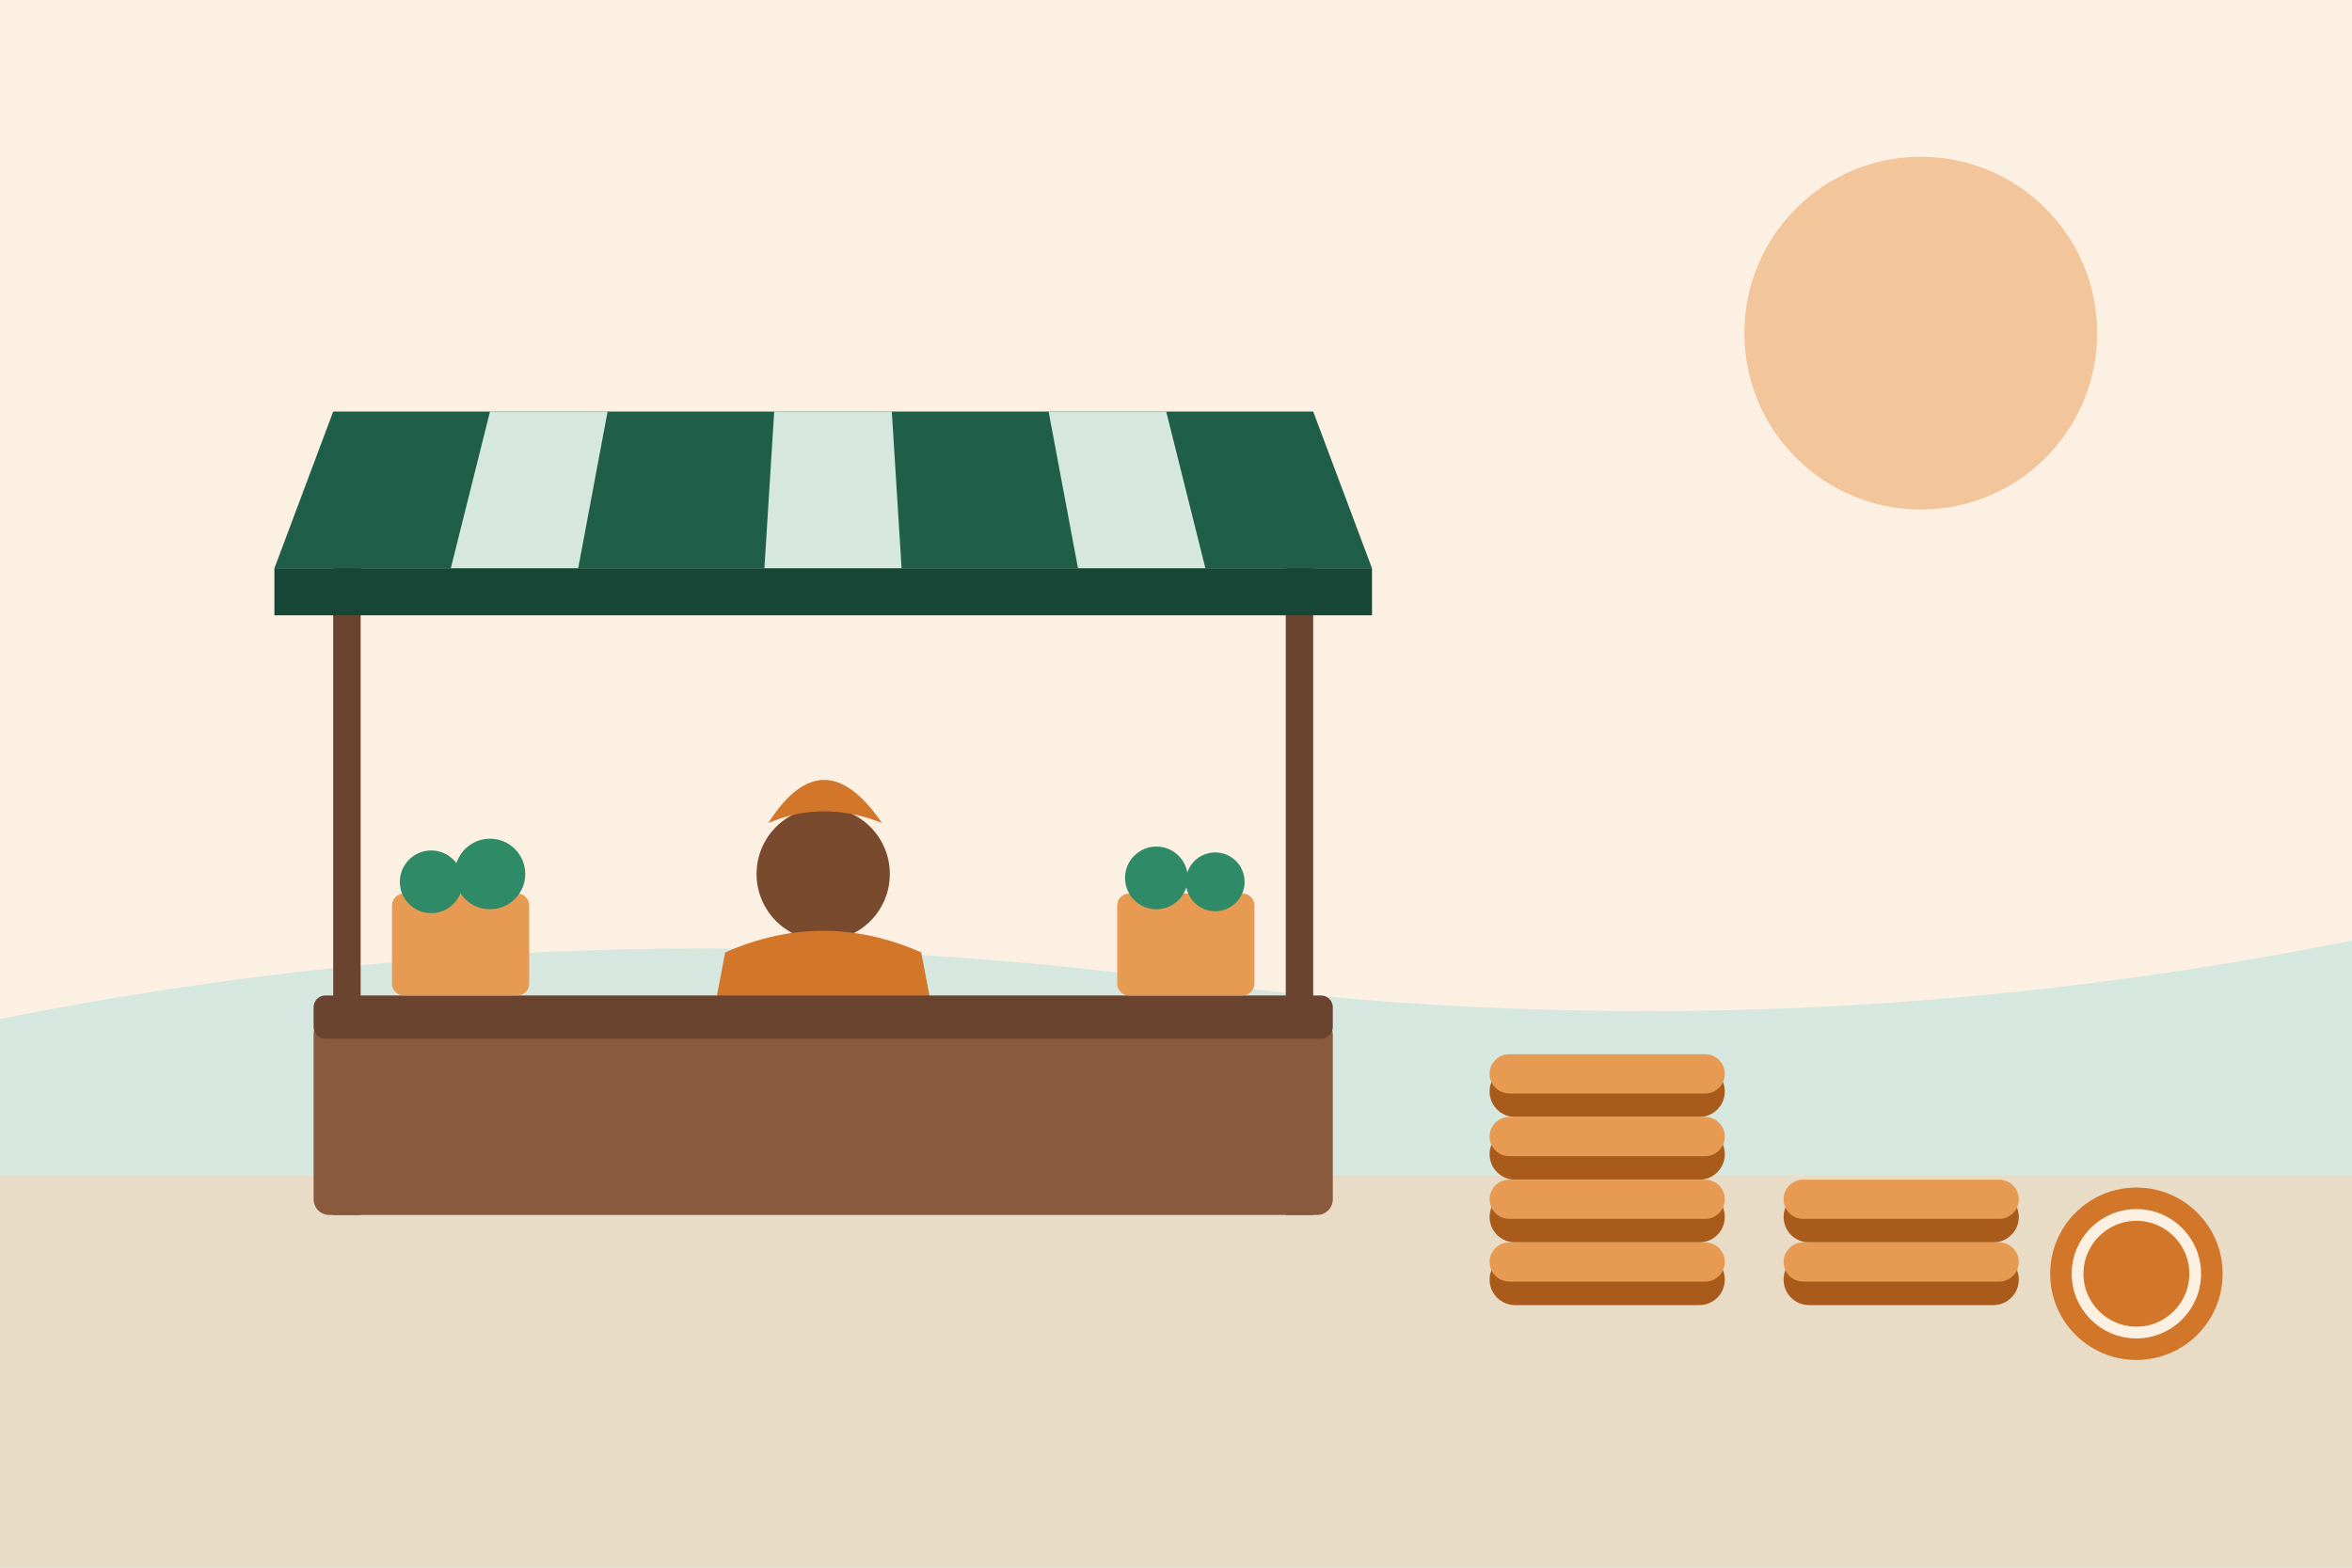
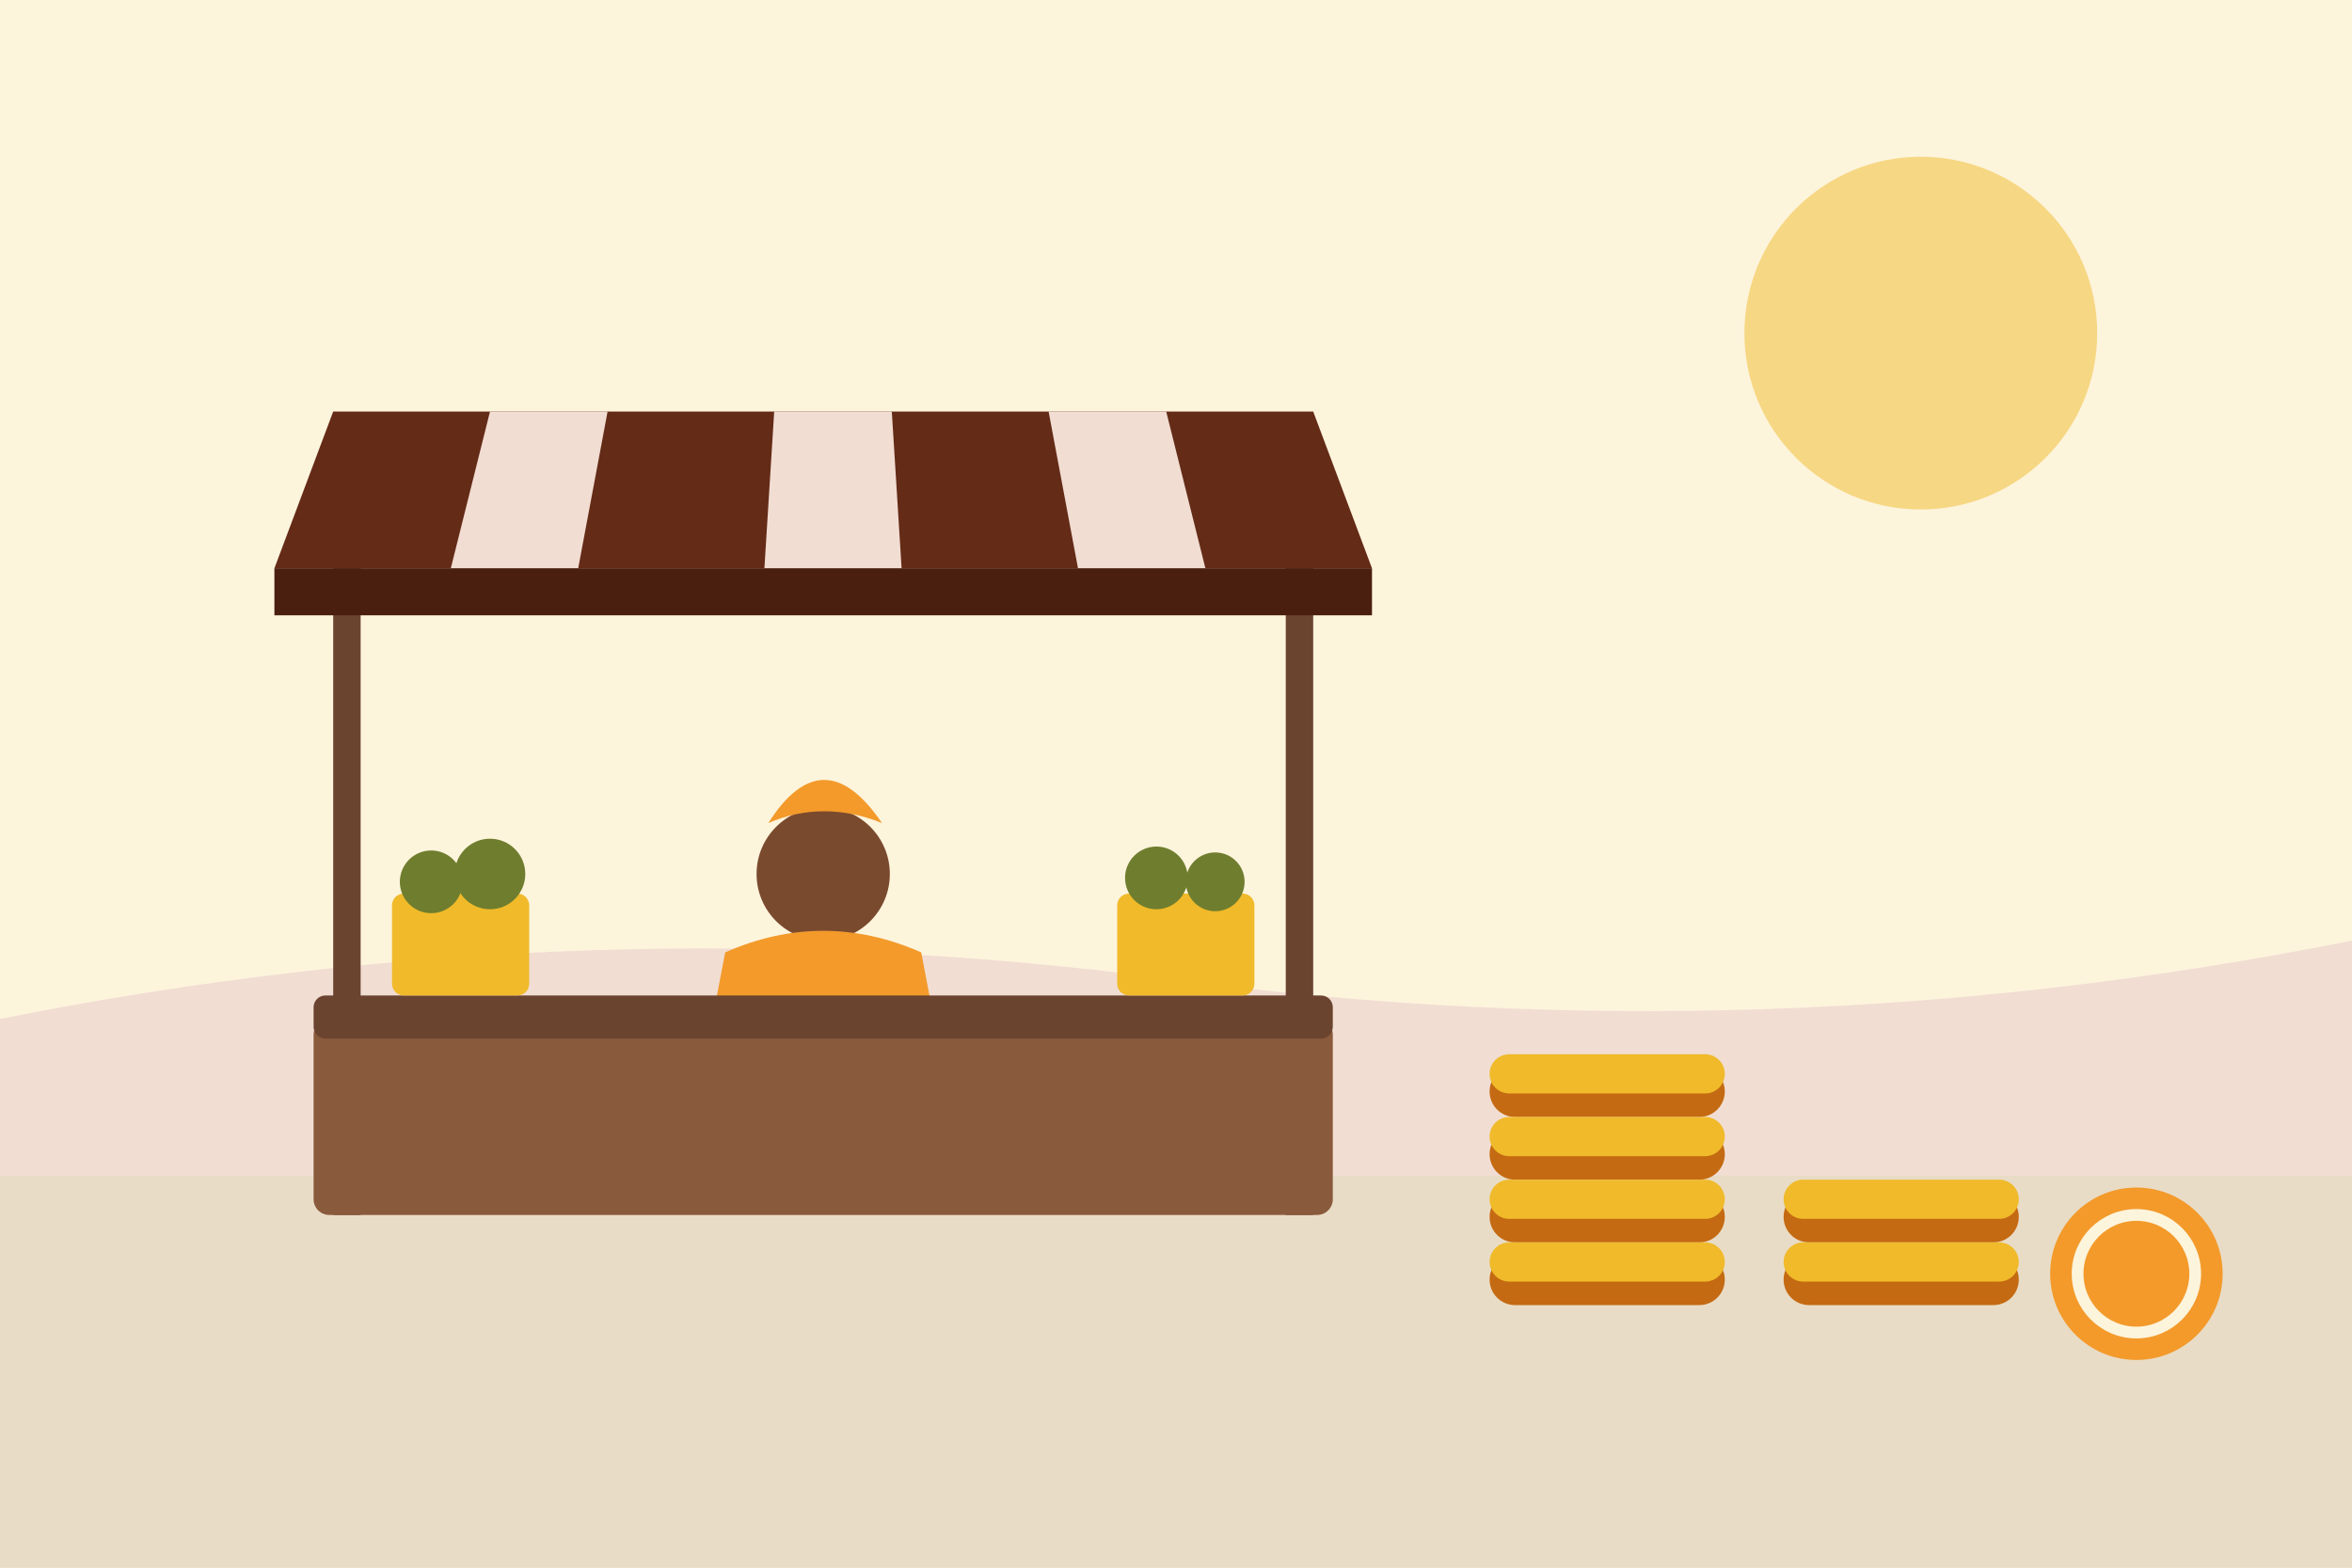
<svg xmlns="http://www.w3.org/2000/svg" viewBox="0 0 1200 800" preserveAspectRatio="xMidYMid slice" aria-hidden="true">
-   <rect width="1200" height="800" fill="#fcf0e3" />
-   <circle cx="980" cy="170" r="90" fill="#e79a52" opacity="0.5" />
-   <path d="M0 520 Q300 460 600 500 T1200 480 V800 H0 Z" fill="#d5e7de" />
+   <rect width="1200" height="800" fill="#fdf4dc" />
+   <circle cx="980" cy="170" r="90" fill="#f0ba2a" opacity="0.5" />
+   <path d="M0 520 Q300 460 600 500 T1200 480 V800 H0 Z" fill="#f1ddd2" />
  <rect y="600" width="1200" height="200" fill="#e9dcc6" />
  <g transform="translate(170 250)">
    <rect x="0" y="40" width="14" height="330" fill="#6b4430" />
    <rect x="486" y="40" width="14" height="330" fill="#6b4430" />
-     <path d="M-30 40 H530 L500 -40 H0 Z" fill="#1f5f4a" />
-     <g fill="#d5e7de">
+     <path d="M-30 40 H530 L500 -40 H0 Z" fill="#642b17" />
+     <g fill="#f1ddd2">
      <path d="M60 40 L80 -40 H140 L125 40 Z" />
      <path d="M220 40 L225 -40 H285 L290 40 Z" />
      <path d="M380 40 L365 -40 H425 L445 40 Z" />
    </g>
-     <path d="M-30 40 H530 V64 H-30 Z" fill="#164736" />
+     <path d="M-30 40 H530 V64 H-30 Z" fill="#4a1f10" />
    <circle cx="250" cy="196" r="34" fill="#7a4a2e" />
-     <path d="M222 170 Q250 126 280 170 Q250 158 222 170 Z" fill="#d2772a" />
-     <path d="M200 236 Q250 214 300 236 L318 330 H182 Z" fill="#d2772a" />
+     <path d="M222 170 Q250 126 280 170 Q250 158 222 170 Z" fill="#f39a2b" />
+     <path d="M200 236 Q250 214 300 236 L318 330 H182 Z" fill="#f39a2b" />
    <rect x="-10" y="270" width="520" height="100" rx="8" fill="#8a5a3c" />
    <rect x="-10" y="258" width="520" height="22" rx="6" fill="#6b4430" />
-     <g fill="#e79a52">
+     <g fill="#f0ba2a">
      <rect x="30" y="206" width="70" height="52" rx="6" />
      <rect x="400" y="206" width="70" height="52" rx="6" />
    </g>
-     <g fill="#2f8a68">
+     <g fill="#6f7d2e">
      <circle cx="50" cy="200" r="16" />
      <circle cx="80" cy="196" r="18" />
      <circle cx="420" cy="198" r="16" />
      <circle cx="450" cy="200" r="15" />
    </g>
  </g>
  <g transform="translate(830 660)">
-     <g fill="#a95b1b">
+     <g fill="#c46a12">
      <rect x="-70" y="-20" width="120" height="26" rx="13" />
      <rect x="-70" y="-52" width="120" height="26" rx="13" />
      <rect x="-70" y="-84" width="120" height="26" rx="13" />
      <rect x="-70" y="-116" width="120" height="26" rx="13" />
    </g>
-     <g fill="#e79a52">
+     <g fill="#f0ba2a">
      <rect x="-70" y="-26" width="120" height="20" rx="10" />
      <rect x="-70" y="-58" width="120" height="20" rx="10" />
      <rect x="-70" y="-90" width="120" height="20" rx="10" />
      <rect x="-70" y="-122" width="120" height="20" rx="10" />
    </g>
-     <g fill="#a95b1b">
+     <g fill="#c46a12">
      <rect x="80" y="-20" width="120" height="26" rx="13" />
      <rect x="80" y="-52" width="120" height="26" rx="13" />
    </g>
-     <g fill="#e79a52">
+     <g fill="#f0ba2a">
      <rect x="80" y="-26" width="120" height="20" rx="10" />
      <rect x="80" y="-58" width="120" height="20" rx="10" />
    </g>
-     <circle cx="260" cy="-10" r="44" fill="#d2772a" />
-     <circle cx="260" cy="-10" r="30" fill="none" stroke="#fcf0e3" stroke-width="6" />
+     <circle cx="260" cy="-10" r="44" fill="#f39a2b" />
+     <circle cx="260" cy="-10" r="30" fill="none" stroke="#fdf4dc" stroke-width="6" />
  </g>
</svg>
